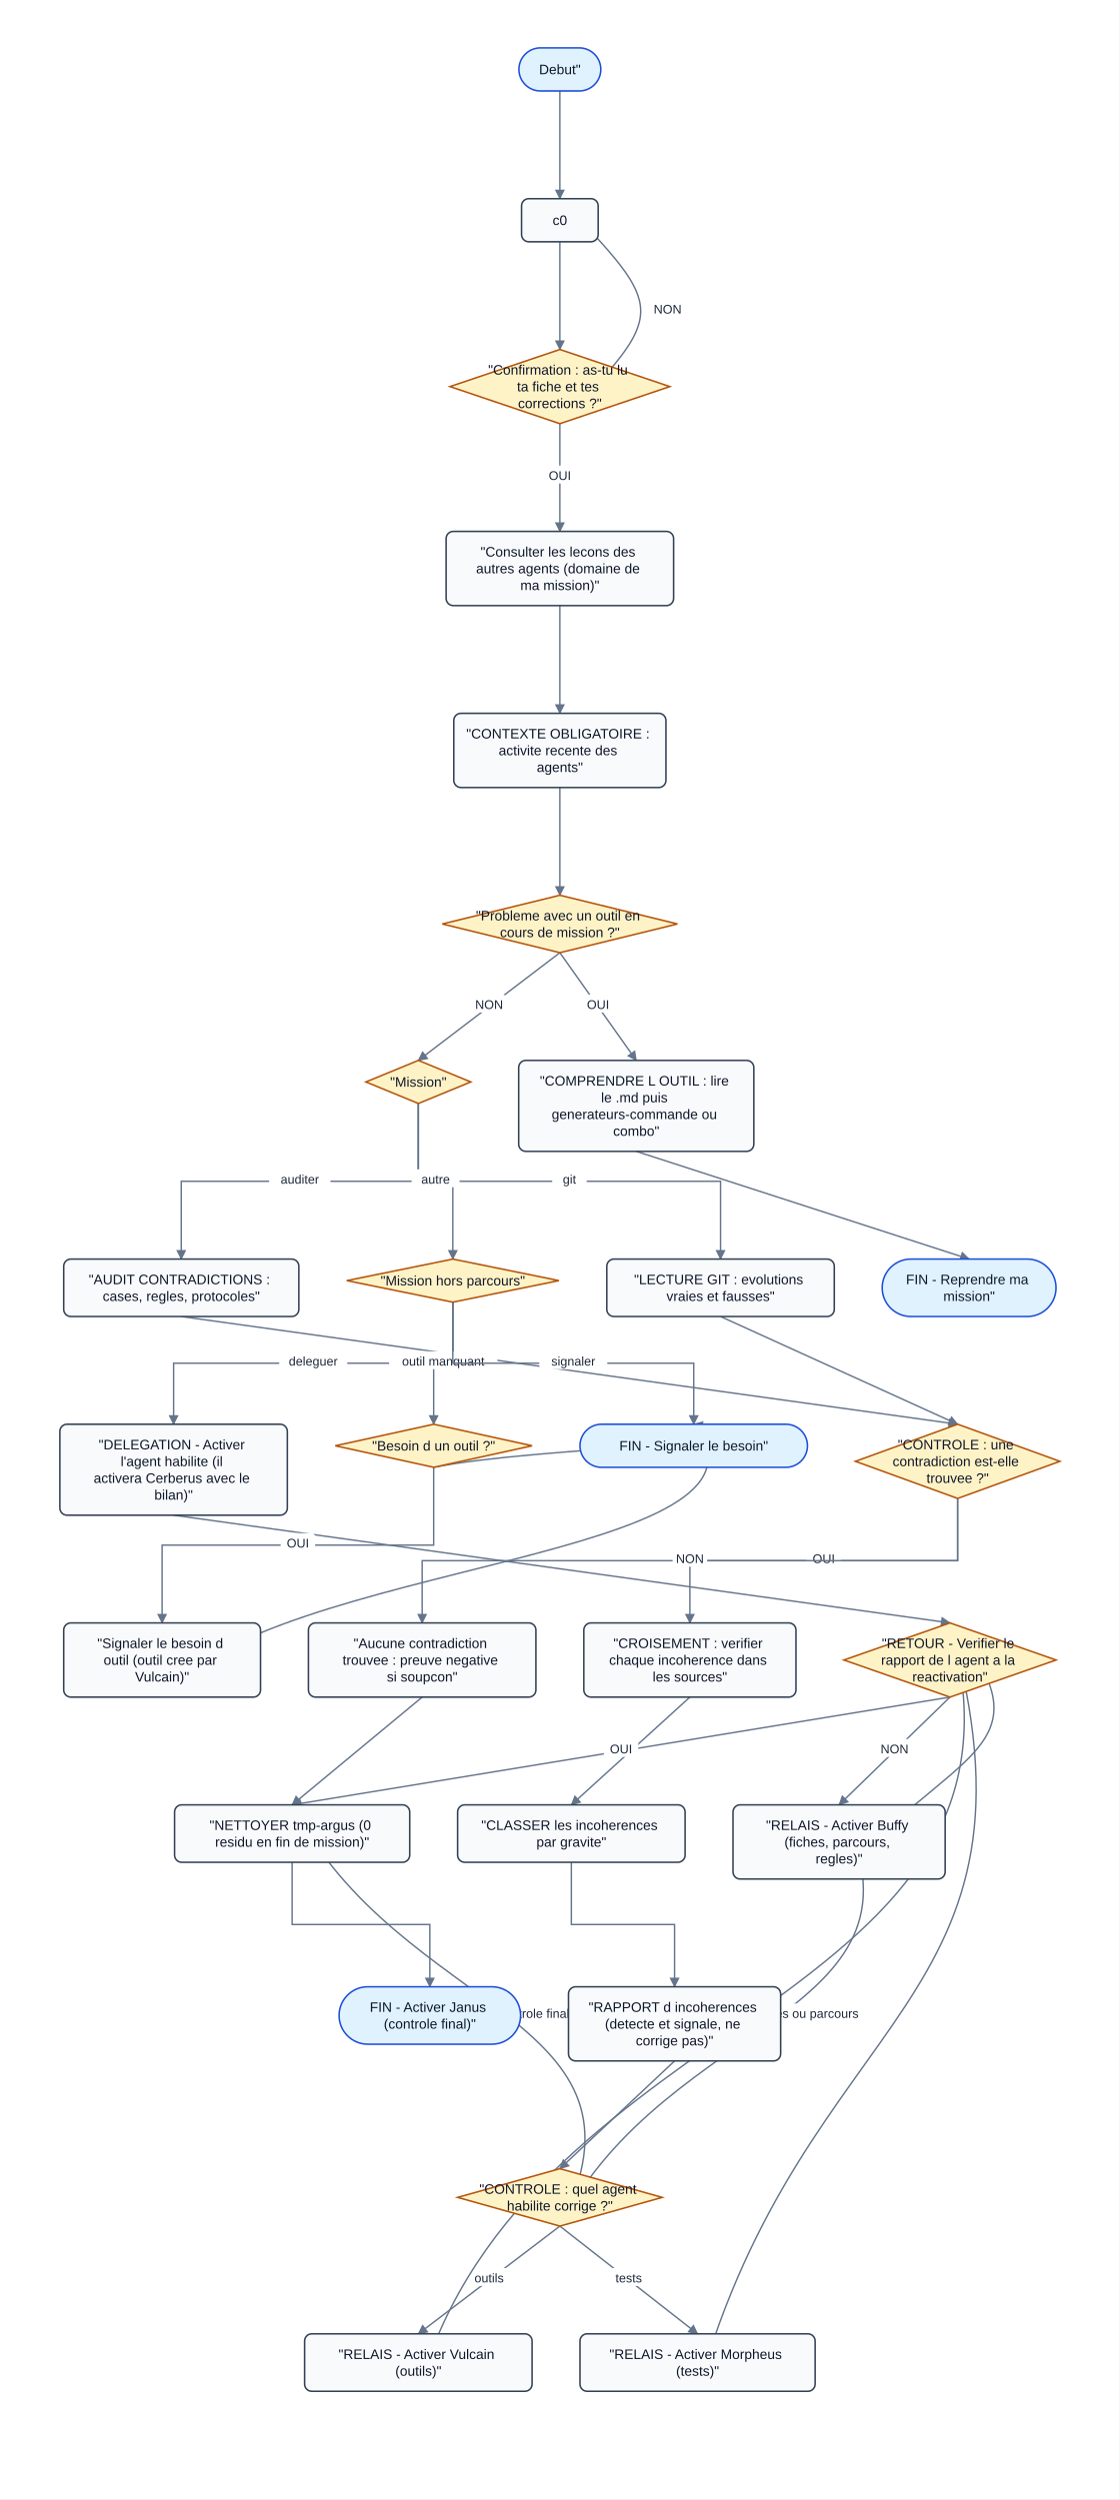
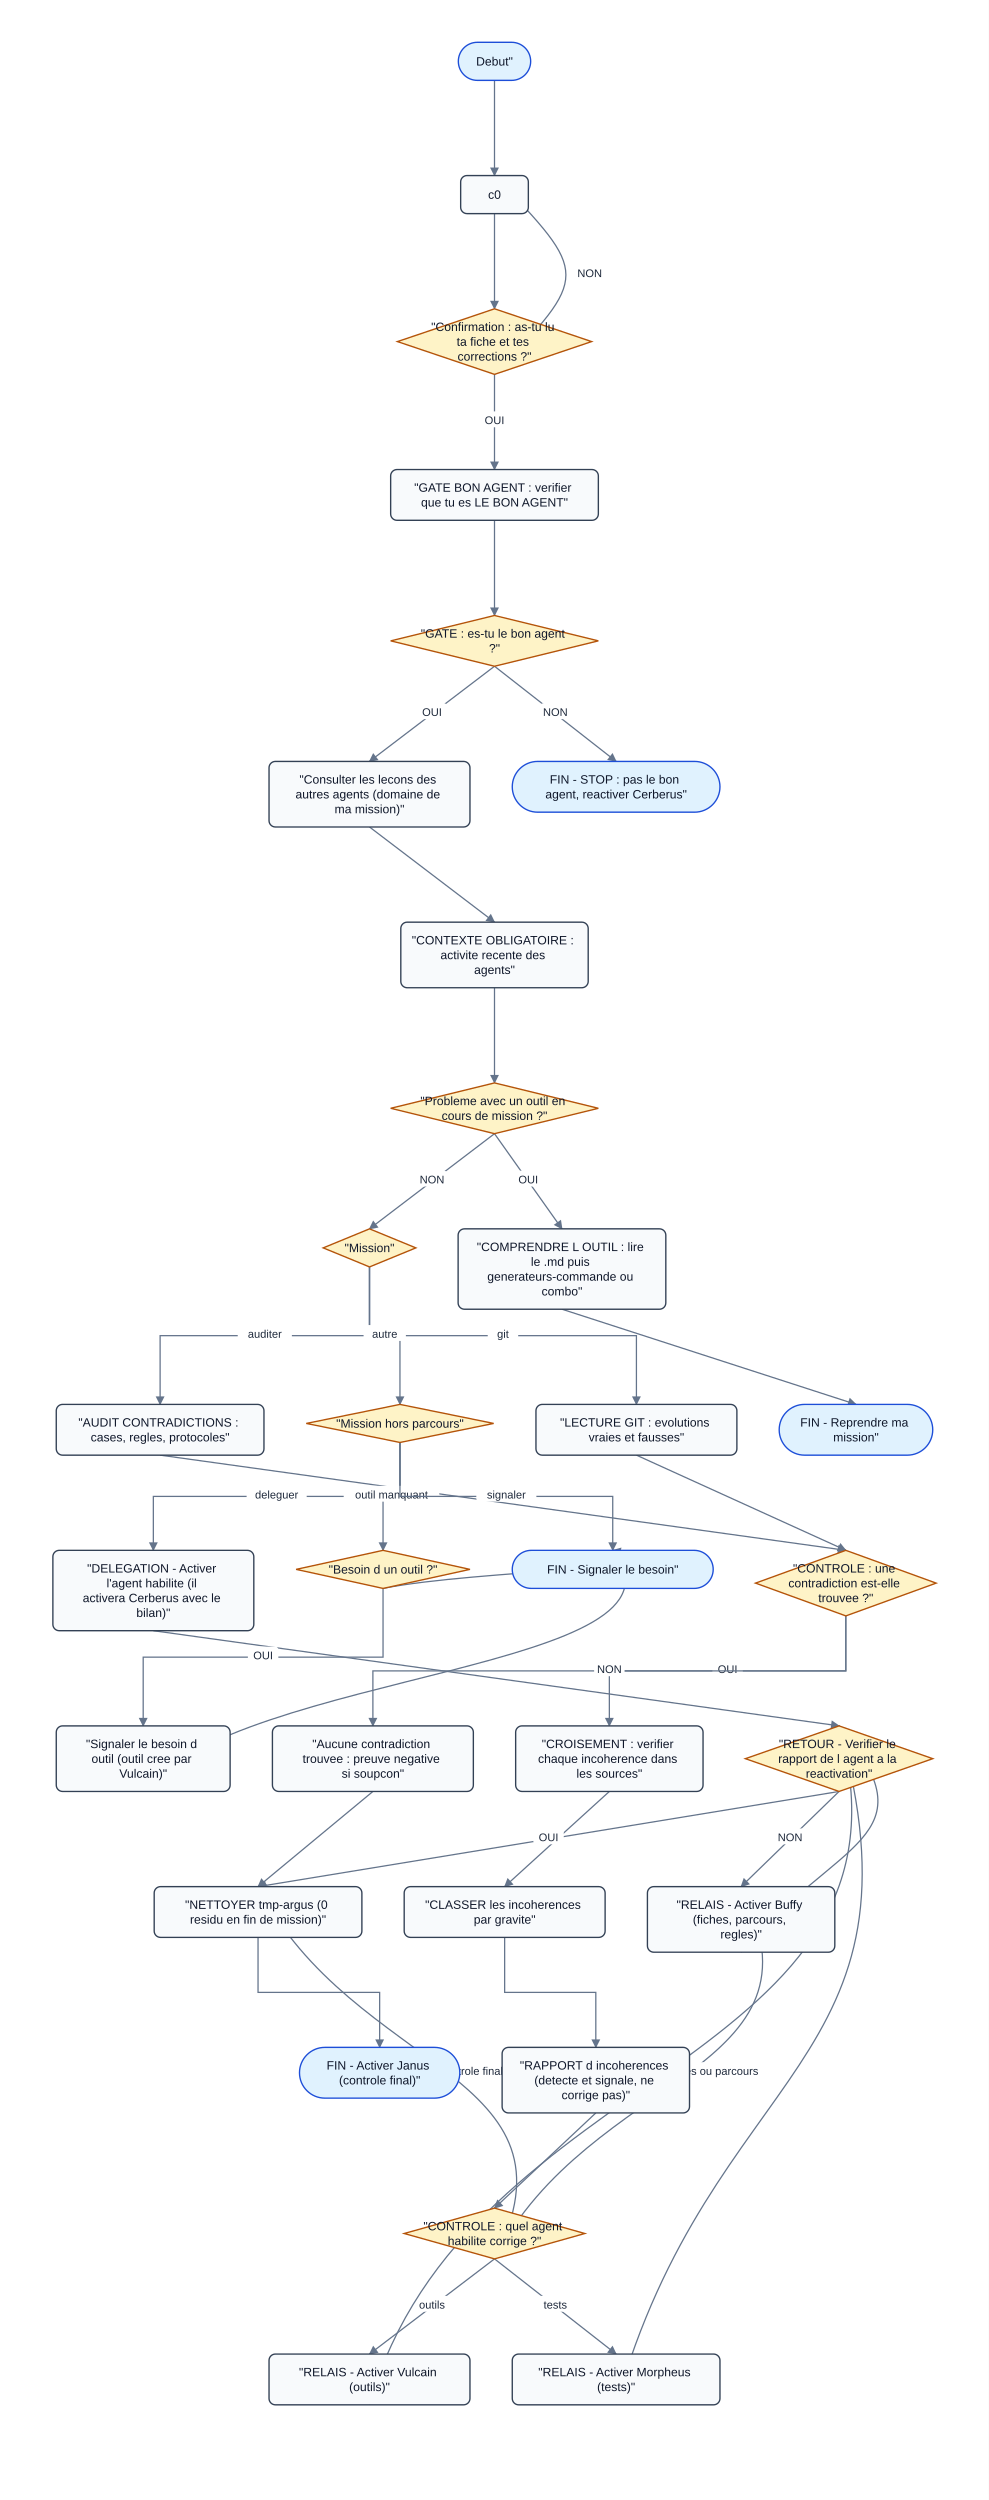
- <svg xmlns="http://www.w3.org/2000/svg" width="935" height="2088" viewBox="0 0 935 2088" font-family="Arial, Helvetica, sans-serif">
+ <svg xmlns="http://www.w3.org/2000/svg" width="935" height="2364" viewBox="0 0 935 2364" font-family="Arial, Helvetica, sans-serif">
  <defs>
    <marker id="fleche" viewBox="0 0 10 10" refX="9" refY="5" markerWidth="7" markerHeight="7" orient="auto-start-reverse">
      <path d="M 0 0 L 10 5 L 0 10 z" fill="#64748b" />
    </marker>
  </defs>
-   <rect width="935" height="2088" fill="#ffffff" />
+   <rect width="935" height="2364" fill="#ffffff" />
  <path d="M 467.6 76.0 L 467.6 166.0" fill="none" stroke="#64748b" stroke-width="1.2" marker-end="url(#fleche)" />
  <path d="M 467.6 202.0 L 467.6 292.0" fill="none" stroke="#64748b" stroke-width="1.2" marker-end="url(#fleche)" />
  <path d="M 467.6 354.0 L 467.6 444.0" fill="none" stroke="#64748b" stroke-width="1.2" marker-end="url(#fleche)" />
  <rect x="453.2" y="389.0" width="28.8" height="15" rx="3" fill="#ffffff" stroke="none" />
  <text x="467.6" y="401.0" text-anchor="middle" font-size="10.5" fill="#1e293b">OUI</text>
  <path d="M 467.6 354.0 C 557.6 260.0, 557.6 260.0, 467.6 166.0" fill="none" stroke="#64748b" stroke-width="1.2" marker-end="url(#fleche)" />
  <rect x="543.2" y="250.0" width="28.8" height="15" rx="3" fill="#ffffff" stroke="none" />
  <text x="557.6" y="262.0" text-anchor="middle" font-size="10.5" fill="#1e293b">NON</text>
-   <path d="M 467.6 658.0 L 467.6 748.0" fill="none" stroke="#64748b" stroke-width="1.2" marker-end="url(#fleche)" />
-   <path d="M 467.6 506.0 L 467.6 596.0" fill="none" stroke="#64748b" stroke-width="1.2" marker-end="url(#fleche)" />
-   <path d="M 349.4 922.0 V 987.0 H 151.4 V 1052.0" fill="none" stroke="#64748b" stroke-width="1.2" marker-end="url(#fleche)" />
-   <rect x="224.8" y="977.0" width="51.2" height="15" rx="3" fill="#ffffff" stroke="none" />
-   <text x="250.4" y="989.0" text-anchor="middle" font-size="10.5" fill="#1e293b">auditer</text>
-   <path d="M 349.4 922.0 V 987.0 H 601.8 V 1052.0" fill="none" stroke="#64748b" stroke-width="1.2" marker-end="url(#fleche)" />
-   <rect x="461.2" y="977.0" width="28.8" height="15" rx="3" fill="#ffffff" stroke="none" />
-   <text x="475.6" y="989.0" text-anchor="middle" font-size="10.5" fill="#1e293b">git</text>
-   <path d="M 349.4 922.0 V 987.0 H 378.2 V 1052.0" fill="none" stroke="#64748b" stroke-width="1.2" marker-end="url(#fleche)" />
-   <rect x="343.8" y="977.0" width="40.0" height="15" rx="3" fill="#ffffff" stroke="none" />
-   <text x="363.8" y="989.0" text-anchor="middle" font-size="10.5" fill="#1e293b">autre</text>
-   <path d="M 151.4 1100.0 L 799.8 1190.0" fill="none" stroke="#64748b" stroke-width="1.2" marker-end="url(#fleche)" />
-   <path d="M 378.2 1088.0 V 1139.0 H 145.0 V 1190.0" fill="none" stroke="#64748b" stroke-width="1.2" marker-end="url(#fleche)" />
-   <rect x="233.2" y="1129.0" width="56.8" height="15" rx="3" fill="#ffffff" stroke="none" />
-   <text x="261.6" y="1141.0" text-anchor="middle" font-size="10.5" fill="#1e293b">deleguer</text>
-   <path d="M 378.2 1088.0 V 1139.0 H 362.2 V 1190.0" fill="none" stroke="#64748b" stroke-width="1.2" marker-end="url(#fleche)" />
-   <rect x="325.0" y="1129.0" width="90.4" height="15" rx="3" fill="#ffffff" stroke="none" />
-   <text x="370.2" y="1141.0" text-anchor="middle" font-size="10.5" fill="#1e293b">outil manquant</text>
-   <path d="M 378.2 1088.0 V 1139.0 H 579.4 V 1190.0" fill="none" stroke="#64748b" stroke-width="1.2" marker-end="url(#fleche)" />
-   <rect x="450.4" y="1129.0" width="56.8" height="15" rx="3" fill="#ffffff" stroke="none" />
-   <text x="478.8" y="1141.0" text-anchor="middle" font-size="10.5" fill="#1e293b">signaler</text>
-   <path d="M 145.0 1266.0 L 793.4 1356.0" fill="none" stroke="#64748b" stroke-width="1.2" marker-end="url(#fleche)" />
-   <path d="M 362.2 1226.0 V 1291.0 H 135.4 V 1356.0" fill="none" stroke="#64748b" stroke-width="1.2" marker-end="url(#fleche)" />
-   <rect x="234.4" y="1281.0" width="28.8" height="15" rx="3" fill="#ffffff" stroke="none" />
-   <text x="248.8" y="1293.0" text-anchor="middle" font-size="10.5" fill="#1e293b">OUI</text>
-   <path d="M 362.2 1226.0 C 452.2 1208.0, 669.4 1208.0, 579.4 1190.0" fill="none" stroke="#64748b" stroke-width="1.2" marker-end="url(#fleche)" />
-   <rect x="546.4" y="1198.0" width="28.8" height="15" rx="3" fill="#ffffff" stroke="none" />
-   <text x="560.8" y="1210.0" text-anchor="middle" font-size="10.5" fill="#1e293b">NON</text>
-   <path d="M 135.4 1418.0 C 225.4 1304.0, 669.4 1304.0, 579.4 1190.0" fill="none" stroke="#64748b" stroke-width="1.2" marker-end="url(#fleche)" />
-   <path d="M 601.8 1100.0 L 799.8 1190.0" fill="none" stroke="#64748b" stroke-width="1.2" marker-end="url(#fleche)" />
-   <path d="M 352.6 1418.0 L 244.0 1508.0" fill="none" stroke="#64748b" stroke-width="1.2" marker-end="url(#fleche)" />
-   <path d="M 244.0 1556.0 V 1608.0 H 359.0 V 1660.0" fill="none" stroke="#64748b" stroke-width="1.2" marker-end="url(#fleche)" />
-   <path d="M 799.8 1252.0 V 1304.0 H 576.2 V 1356.0" fill="none" stroke="#64748b" stroke-width="1.2" marker-end="url(#fleche)" />
-   <rect x="673.6" y="1294.0" width="28.8" height="15" rx="3" fill="#ffffff" stroke="none" />
-   <text x="688.0" y="1306.0" text-anchor="middle" font-size="10.5" fill="#1e293b">OUI</text>
-   <path d="M 799.8 1252.0 V 1304.0 H 352.6 V 1356.0" fill="none" stroke="#64748b" stroke-width="1.2" marker-end="url(#fleche)" />
-   <rect x="561.8" y="1294.0" width="28.8" height="15" rx="3" fill="#ffffff" stroke="none" />
-   <text x="576.2" y="1306.0" text-anchor="middle" font-size="10.5" fill="#1e293b">NON</text>
-   <path d="M 576.2 1418.0 L 477.2 1508.0" fill="none" stroke="#64748b" stroke-width="1.2" marker-end="url(#fleche)" />
-   <path d="M 477.2 1556.0 V 1608.0 H 563.4 V 1660.0" fill="none" stroke="#64748b" stroke-width="1.2" marker-end="url(#fleche)" />
-   <path d="M 563.4 1722.0 L 467.6 1812.0" fill="none" stroke="#64748b" stroke-width="1.2" marker-end="url(#fleche)" />
-   <path d="M 467.6 1860.0 C 557.6 1684.0, 790.8 1684.0, 700.8 1508.0" fill="none" stroke="#64748b" stroke-width="1.2" marker-end="url(#fleche)" />
-   <rect x="617.8" y="1674.0" width="112.8" height="15" rx="3" fill="#ffffff" stroke="none" />
-   <text x="674.2" y="1686.0" text-anchor="middle" font-size="10.5" fill="#1e293b">fiches ou parcours</text>
-   <path d="M 467.6 1860.0 L 349.4 1950.0" fill="none" stroke="#64748b" stroke-width="1.2" marker-end="url(#fleche)" />
-   <rect x="385.7" y="1895.0" width="45.6" height="15" rx="3" fill="#ffffff" stroke="none" />
-   <text x="408.5" y="1907.0" text-anchor="middle" font-size="10.5" fill="#1e293b">outils</text>
-   <path d="M 467.6 1860.0 L 582.6 1950.0" fill="none" stroke="#64748b" stroke-width="1.2" marker-end="url(#fleche)" />
-   <rect x="505.1" y="1895.0" width="40.0" height="15" rx="3" fill="#ffffff" stroke="none" />
-   <text x="525.1" y="1907.0" text-anchor="middle" font-size="10.5" fill="#1e293b">tests</text>
-   <path d="M 467.6 1860.0 C 557.6 1684.0, 334.0 1684.0, 244.0 1508.0" fill="none" stroke="#64748b" stroke-width="1.2" marker-end="url(#fleche)" />
-   <rect x="400.6" y="1674.0" width="90.4" height="15" rx="3" fill="#ffffff" stroke="none" />
-   <text x="445.8" y="1686.0" text-anchor="middle" font-size="10.5" fill="#1e293b">controle final</text>
-   <path d="M 700.8 1570.0 C 790.8 1463.0, 883.4 1463.0, 793.4 1356.0" fill="none" stroke="#64748b" stroke-width="1.2" marker-end="url(#fleche)" />
-   <path d="M 349.4 1998.0 C 439.4 1677.0, 883.4 1677.0, 793.4 1356.0" fill="none" stroke="#64748b" stroke-width="1.2" marker-end="url(#fleche)" />
-   <path d="M 582.6 1998.0 C 672.6 1677.0, 883.4 1677.0, 793.4 1356.0" fill="none" stroke="#64748b" stroke-width="1.2" marker-end="url(#fleche)" />
-   <path d="M 793.4 1418.0 L 244.0 1508.0" fill="none" stroke="#64748b" stroke-width="1.2" marker-end="url(#fleche)" />
-   <rect x="504.3" y="1453.0" width="28.8" height="15" rx="3" fill="#ffffff" stroke="none" />
-   <text x="518.7" y="1465.0" text-anchor="middle" font-size="10.5" fill="#1e293b">OUI</text>
-   <path d="M 793.4 1418.0 L 700.8 1508.0" fill="none" stroke="#64748b" stroke-width="1.2" marker-end="url(#fleche)" />
-   <rect x="732.7" y="1453.0" width="28.8" height="15" rx="3" fill="#ffffff" stroke="none" />
-   <text x="747.1" y="1465.0" text-anchor="middle" font-size="10.5" fill="#1e293b">NON</text>
-   <path d="M 467.6 796.0 L 531.4 886.0" fill="none" stroke="#64748b" stroke-width="1.2" marker-end="url(#fleche)" />
-   <rect x="485.1" y="831.0" width="28.8" height="15" rx="3" fill="#ffffff" stroke="none" />
-   <text x="499.5" y="843.0" text-anchor="middle" font-size="10.5" fill="#1e293b">OUI</text>
-   <path d="M 467.6 796.0 L 349.4 886.0" fill="none" stroke="#64748b" stroke-width="1.2" marker-end="url(#fleche)" />
-   <rect x="394.1" y="831.0" width="28.8" height="15" rx="3" fill="#ffffff" stroke="none" />
-   <text x="408.5" y="843.0" text-anchor="middle" font-size="10.5" fill="#1e293b">NON</text>
-   <path d="M 531.4 962.0 L 809.4 1052.0" fill="none" stroke="#64748b" stroke-width="1.2" marker-end="url(#fleche)" />
+   <path d="M 467.6 934.0 L 467.6 1024.0" fill="none" stroke="#64748b" stroke-width="1.2" marker-end="url(#fleche)" />
+   <path d="M 349.4 782.0 L 467.6 872.0" fill="none" stroke="#64748b" stroke-width="1.2" marker-end="url(#fleche)" />
+   <path d="M 467.6 492.0 L 467.6 582.0" fill="none" stroke="#64748b" stroke-width="1.2" marker-end="url(#fleche)" />
+   <path d="M 467.6 630.0 L 349.4 720.0" fill="none" stroke="#64748b" stroke-width="1.2" marker-end="url(#fleche)" />
+   <rect x="394.1" y="665.0" width="28.8" height="15" rx="3" fill="#ffffff" stroke="none" />
+   <text x="408.5" y="677.0" text-anchor="middle" font-size="10.5" fill="#1e293b">OUI</text>
+   <path d="M 467.6 630.0 L 582.6 720.0" fill="none" stroke="#64748b" stroke-width="1.2" marker-end="url(#fleche)" />
+   <rect x="510.7" y="665.0" width="28.8" height="15" rx="3" fill="#ffffff" stroke="none" />
+   <text x="525.1" y="677.0" text-anchor="middle" font-size="10.5" fill="#1e293b">NON</text>
+   <path d="M 349.4 1198.0 V 1263.0 H 151.4 V 1328.0" fill="none" stroke="#64748b" stroke-width="1.2" marker-end="url(#fleche)" />
+   <rect x="224.8" y="1253.0" width="51.2" height="15" rx="3" fill="#ffffff" stroke="none" />
+   <text x="250.4" y="1265.0" text-anchor="middle" font-size="10.5" fill="#1e293b">auditer</text>
+   <path d="M 349.4 1198.0 V 1263.0 H 601.8 V 1328.0" fill="none" stroke="#64748b" stroke-width="1.2" marker-end="url(#fleche)" />
+   <rect x="461.2" y="1253.0" width="28.8" height="15" rx="3" fill="#ffffff" stroke="none" />
+   <text x="475.6" y="1265.0" text-anchor="middle" font-size="10.5" fill="#1e293b">git</text>
+   <path d="M 349.4 1198.0 V 1263.0 H 378.2 V 1328.0" fill="none" stroke="#64748b" stroke-width="1.2" marker-end="url(#fleche)" />
+   <rect x="343.8" y="1253.0" width="40.0" height="15" rx="3" fill="#ffffff" stroke="none" />
+   <text x="363.8" y="1265.0" text-anchor="middle" font-size="10.5" fill="#1e293b">autre</text>
+   <path d="M 151.4 1376.0 L 799.8 1466.0" fill="none" stroke="#64748b" stroke-width="1.2" marker-end="url(#fleche)" />
+   <path d="M 378.2 1364.0 V 1415.0 H 145.0 V 1466.0" fill="none" stroke="#64748b" stroke-width="1.2" marker-end="url(#fleche)" />
+   <rect x="233.2" y="1405.0" width="56.8" height="15" rx="3" fill="#ffffff" stroke="none" />
+   <text x="261.6" y="1417.0" text-anchor="middle" font-size="10.5" fill="#1e293b">deleguer</text>
+   <path d="M 378.2 1364.0 V 1415.0 H 362.2 V 1466.0" fill="none" stroke="#64748b" stroke-width="1.2" marker-end="url(#fleche)" />
+   <rect x="325.0" y="1405.0" width="90.4" height="15" rx="3" fill="#ffffff" stroke="none" />
+   <text x="370.2" y="1417.0" text-anchor="middle" font-size="10.5" fill="#1e293b">outil manquant</text>
+   <path d="M 378.2 1364.0 V 1415.0 H 579.4 V 1466.0" fill="none" stroke="#64748b" stroke-width="1.2" marker-end="url(#fleche)" />
+   <rect x="450.4" y="1405.0" width="56.8" height="15" rx="3" fill="#ffffff" stroke="none" />
+   <text x="478.8" y="1417.0" text-anchor="middle" font-size="10.5" fill="#1e293b">signaler</text>
+   <path d="M 145.0 1542.0 L 793.4 1632.0" fill="none" stroke="#64748b" stroke-width="1.2" marker-end="url(#fleche)" />
+   <path d="M 362.2 1502.0 V 1567.0 H 135.4 V 1632.0" fill="none" stroke="#64748b" stroke-width="1.2" marker-end="url(#fleche)" />
+   <rect x="234.4" y="1557.0" width="28.8" height="15" rx="3" fill="#ffffff" stroke="none" />
+   <text x="248.8" y="1569.0" text-anchor="middle" font-size="10.5" fill="#1e293b">OUI</text>
+   <path d="M 362.2 1502.0 C 452.2 1484.0, 669.4 1484.0, 579.4 1466.0" fill="none" stroke="#64748b" stroke-width="1.2" marker-end="url(#fleche)" />
+   <rect x="546.4" y="1474.0" width="28.8" height="15" rx="3" fill="#ffffff" stroke="none" />
+   <text x="560.8" y="1486.0" text-anchor="middle" font-size="10.5" fill="#1e293b">NON</text>
+   <path d="M 135.4 1694.0 C 225.4 1580.0, 669.4 1580.0, 579.4 1466.0" fill="none" stroke="#64748b" stroke-width="1.2" marker-end="url(#fleche)" />
+   <path d="M 601.8 1376.0 L 799.8 1466.0" fill="none" stroke="#64748b" stroke-width="1.2" marker-end="url(#fleche)" />
+   <path d="M 352.6 1694.0 L 244.0 1784.0" fill="none" stroke="#64748b" stroke-width="1.2" marker-end="url(#fleche)" />
+   <path d="M 244.0 1832.0 V 1884.0 H 359.0 V 1936.0" fill="none" stroke="#64748b" stroke-width="1.2" marker-end="url(#fleche)" />
+   <path d="M 799.8 1528.0 V 1580.0 H 576.2 V 1632.0" fill="none" stroke="#64748b" stroke-width="1.2" marker-end="url(#fleche)" />
+   <rect x="673.6" y="1570.0" width="28.8" height="15" rx="3" fill="#ffffff" stroke="none" />
+   <text x="688.0" y="1582.0" text-anchor="middle" font-size="10.5" fill="#1e293b">OUI</text>
+   <path d="M 799.8 1528.0 V 1580.0 H 352.6 V 1632.0" fill="none" stroke="#64748b" stroke-width="1.2" marker-end="url(#fleche)" />
+   <rect x="561.8" y="1570.0" width="28.8" height="15" rx="3" fill="#ffffff" stroke="none" />
+   <text x="576.2" y="1582.0" text-anchor="middle" font-size="10.5" fill="#1e293b">NON</text>
+   <path d="M 576.2 1694.0 L 477.2 1784.0" fill="none" stroke="#64748b" stroke-width="1.2" marker-end="url(#fleche)" />
+   <path d="M 477.2 1832.0 V 1884.0 H 563.4 V 1936.0" fill="none" stroke="#64748b" stroke-width="1.2" marker-end="url(#fleche)" />
+   <path d="M 563.4 1998.0 L 467.6 2088.0" fill="none" stroke="#64748b" stroke-width="1.2" marker-end="url(#fleche)" />
+   <path d="M 467.6 2136.0 C 557.6 1960.0, 790.8 1960.0, 700.8 1784.0" fill="none" stroke="#64748b" stroke-width="1.2" marker-end="url(#fleche)" />
+   <rect x="617.8" y="1950.0" width="112.8" height="15" rx="3" fill="#ffffff" stroke="none" />
+   <text x="674.2" y="1962.0" text-anchor="middle" font-size="10.5" fill="#1e293b">fiches ou parcours</text>
+   <path d="M 467.6 2136.0 L 349.4 2226.0" fill="none" stroke="#64748b" stroke-width="1.2" marker-end="url(#fleche)" />
+   <rect x="385.7" y="2171.0" width="45.6" height="15" rx="3" fill="#ffffff" stroke="none" />
+   <text x="408.5" y="2183.0" text-anchor="middle" font-size="10.5" fill="#1e293b">outils</text>
+   <path d="M 467.6 2136.0 L 582.6 2226.0" fill="none" stroke="#64748b" stroke-width="1.2" marker-end="url(#fleche)" />
+   <rect x="505.1" y="2171.0" width="40.0" height="15" rx="3" fill="#ffffff" stroke="none" />
+   <text x="525.1" y="2183.0" text-anchor="middle" font-size="10.5" fill="#1e293b">tests</text>
+   <path d="M 467.6 2136.0 C 557.6 1960.0, 334.0 1960.0, 244.0 1784.0" fill="none" stroke="#64748b" stroke-width="1.2" marker-end="url(#fleche)" />
+   <rect x="400.6" y="1950.0" width="90.4" height="15" rx="3" fill="#ffffff" stroke="none" />
+   <text x="445.8" y="1962.0" text-anchor="middle" font-size="10.5" fill="#1e293b">controle final</text>
+   <path d="M 700.8 1846.0 C 790.8 1739.0, 883.4 1739.0, 793.4 1632.0" fill="none" stroke="#64748b" stroke-width="1.2" marker-end="url(#fleche)" />
+   <path d="M 349.4 2274.0 C 439.4 1953.0, 883.4 1953.0, 793.4 1632.0" fill="none" stroke="#64748b" stroke-width="1.2" marker-end="url(#fleche)" />
+   <path d="M 582.6 2274.0 C 672.6 1953.0, 883.4 1953.0, 793.4 1632.0" fill="none" stroke="#64748b" stroke-width="1.2" marker-end="url(#fleche)" />
+   <path d="M 793.4 1694.0 L 244.0 1784.0" fill="none" stroke="#64748b" stroke-width="1.2" marker-end="url(#fleche)" />
+   <rect x="504.3" y="1729.0" width="28.8" height="15" rx="3" fill="#ffffff" stroke="none" />
+   <text x="518.7" y="1741.0" text-anchor="middle" font-size="10.5" fill="#1e293b">OUI</text>
+   <path d="M 793.4 1694.0 L 700.8 1784.0" fill="none" stroke="#64748b" stroke-width="1.2" marker-end="url(#fleche)" />
+   <rect x="732.7" y="1729.0" width="28.8" height="15" rx="3" fill="#ffffff" stroke="none" />
+   <text x="747.1" y="1741.0" text-anchor="middle" font-size="10.5" fill="#1e293b">NON</text>
+   <path d="M 467.6 1072.0 L 531.4 1162.0" fill="none" stroke="#64748b" stroke-width="1.2" marker-end="url(#fleche)" />
+   <rect x="485.1" y="1107.0" width="28.8" height="15" rx="3" fill="#ffffff" stroke="none" />
+   <text x="499.5" y="1119.0" text-anchor="middle" font-size="10.5" fill="#1e293b">OUI</text>
+   <path d="M 467.6 1072.0 L 349.4 1162.0" fill="none" stroke="#64748b" stroke-width="1.2" marker-end="url(#fleche)" />
+   <rect x="394.1" y="1107.0" width="28.8" height="15" rx="3" fill="#ffffff" stroke="none" />
+   <text x="408.5" y="1119.0" text-anchor="middle" font-size="10.5" fill="#1e293b">NON</text>
+   <path d="M 531.4 1238.0 L 809.4 1328.0" fill="none" stroke="#64748b" stroke-width="1.2" marker-end="url(#fleche)" />
  <rect x="433.4" y="40.0" width="68.4" height="36.0" rx="18.0" fill="#e0f2fe" stroke="#1d4ed8" stroke-width="1.3" />
  <text x="467.6" y="62.0" text-anchor="middle" font-size="11.5" fill="#0f172a">
    <tspan x="467.6" dy="0">Debut"</tspan>
  </text>
  <rect x="435.6" y="166.0" width="64.0" height="36.0" rx="6.0" fill="#f8fafc" stroke="#334155" stroke-width="1.3" />
  <text x="467.6" y="188.0" text-anchor="middle" font-size="11.5" fill="#0f172a">
    <tspan x="467.6" dy="0">c0</tspan>
  </text>
  <path d="M 467.6 292.0 L 559.4 323.0 L 467.6 354.0 L 375.8 323.0 Z" fill="#fef3c7" stroke="#b45309" stroke-width="1.3" />
  <text x="467.6" y="313.0" text-anchor="middle" font-size="11.5" fill="#0f172a">
    <tspan x="467.6" dy="0">"Confirmation : as-tu lu</tspan>
    <tspan x="467.6" dy="14">ta fiche et tes</tspan>
    <tspan x="467.6" dy="14">corrections ?"</tspan>
  </text>
-   <rect x="379.0" y="596.0" width="177.2" height="62.0" rx="6.0" fill="#f8fafc" stroke="#334155" stroke-width="1.3" />
-   <text x="467.6" y="617.0" text-anchor="middle" font-size="11.5" fill="#0f172a">
+   <rect x="379.0" y="872.0" width="177.2" height="62.0" rx="6.0" fill="#f8fafc" stroke="#334155" stroke-width="1.3" />
+   <text x="467.6" y="893.0" text-anchor="middle" font-size="11.5" fill="#0f172a">
    <tspan x="467.6" dy="0">"CONTEXTE OBLIGATOIRE :</tspan>
    <tspan x="467.6" dy="14">activite recente des</tspan>
    <tspan x="467.6" dy="14">agents"</tspan>
  </text>
-   <rect x="372.6" y="444.0" width="190.0" height="62.0" rx="6.0" fill="#f8fafc" stroke="#334155" stroke-width="1.3" />
+   <rect x="254.4" y="720.0" width="190.0" height="62.0" rx="6.0" fill="#f8fafc" stroke="#334155" stroke-width="1.3" />
+   <text x="349.4" y="741.0" text-anchor="middle" font-size="11.5" fill="#0f172a">
+     <tspan x="349.4" dy="0">"Consulter les lecons des</tspan>
+     <tspan x="349.4" dy="14">autres agents (domaine de</tspan>
+     <tspan x="349.4" dy="14">ma mission)"</tspan>
+   </text>
+   <rect x="369.4" y="444.0" width="196.4" height="48.0" rx="6.0" fill="#f8fafc" stroke="#334155" stroke-width="1.3" />
  <text x="467.6" y="465.0" text-anchor="middle" font-size="11.5" fill="#0f172a">
-     <tspan x="467.6" dy="0">"Consulter les lecons des</tspan>
-     <tspan x="467.6" dy="14">autres agents (domaine de</tspan>
-     <tspan x="467.6" dy="14">ma mission)"</tspan>
-   </text>
-   <path d="M 349.4 886.0 L 393.2 904.0 L 349.4 922.0 L 305.6 904.0 Z" fill="#fef3c7" stroke="#b45309" stroke-width="1.3" />
-   <text x="349.4" y="908.0" text-anchor="middle" font-size="11.5" fill="#0f172a">
+     <tspan x="467.6" dy="0">"GATE BON AGENT : verifier</tspan>
+     <tspan x="467.6" dy="14">que tu es LE BON AGENT"</tspan>
+   </text>
+   <path d="M 467.6 582.0 L 565.8 606.0 L 467.6 630.0 L 369.4 606.0 Z" fill="#fef3c7" stroke="#b45309" stroke-width="1.3" />
+   <text x="467.6" y="603.0" text-anchor="middle" font-size="11.5" fill="#0f172a">
+     <tspan x="467.6" dy="0">"GATE : es-tu le bon agent</tspan>
+     <tspan x="467.6" dy="14">?"</tspan>
+   </text>
+   <rect x="484.4" y="720.0" width="196.4" height="48.0" rx="24.0" fill="#e0f2fe" stroke="#1d4ed8" stroke-width="1.3" />
+   <text x="582.6" y="741.0" text-anchor="middle" font-size="11.5" fill="#0f172a">
+     <tspan x="582.6" dy="0">FIN - STOP : pas le bon</tspan>
+     <tspan x="582.6" dy="14">agent, reactiver Cerberus"</tspan>
+   </text>
+   <path d="M 349.4 1162.0 L 393.2 1180.0 L 349.4 1198.0 L 305.6 1180.0 Z" fill="#fef3c7" stroke="#b45309" stroke-width="1.3" />
+   <text x="349.4" y="1184.0" text-anchor="middle" font-size="11.5" fill="#0f172a">
    <tspan x="349.4" dy="0">"Mission"</tspan>
  </text>
-   <rect x="283.2" y="1660.0" width="151.6" height="48.0" rx="24.0" fill="#e0f2fe" stroke="#1d4ed8" stroke-width="1.3" />
-   <text x="359.0" y="1681.0" text-anchor="middle" font-size="11.5" fill="#0f172a">
+   <rect x="283.2" y="1936.0" width="151.6" height="48.0" rx="24.0" fill="#e0f2fe" stroke="#1d4ed8" stroke-width="1.3" />
+   <text x="359.0" y="1957.0" text-anchor="middle" font-size="11.5" fill="#0f172a">
    <tspan x="359.0" dy="0">FIN - Activer Janus</tspan>
    <tspan x="359.0" dy="14">(controle final)"</tspan>
  </text>
-   <rect x="53.2" y="1052.0" width="196.4" height="48.0" rx="6.0" fill="#f8fafc" stroke="#334155" stroke-width="1.3" />
-   <text x="151.4" y="1073.0" text-anchor="middle" font-size="11.5" fill="#0f172a">
+   <rect x="53.2" y="1328.0" width="196.4" height="48.0" rx="6.0" fill="#f8fafc" stroke="#334155" stroke-width="1.3" />
+   <text x="151.4" y="1349.0" text-anchor="middle" font-size="11.5" fill="#0f172a">
    <tspan x="151.4" dy="0">"AUDIT CONTRADICTIONS :</tspan>
    <tspan x="151.4" dy="14">cases, regles, protocoles"</tspan>
  </text>
-   <path d="M 378.2 1052.0 L 466.8 1070.0 L 378.2 1088.0 L 289.6 1070.0 Z" fill="#fef3c7" stroke="#b45309" stroke-width="1.3" />
-   <text x="378.2" y="1074.0" text-anchor="middle" font-size="11.5" fill="#0f172a">
+   <path d="M 378.2 1328.0 L 466.8 1346.0 L 378.2 1364.0 L 289.6 1346.0 Z" fill="#fef3c7" stroke="#b45309" stroke-width="1.3" />
+   <text x="378.2" y="1350.0" text-anchor="middle" font-size="11.5" fill="#0f172a">
    <tspan x="378.2" dy="0">"Mission hors parcours"</tspan>
  </text>
-   <rect x="50.0" y="1190.0" width="190.0" height="76.0" rx="6.0" fill="#f8fafc" stroke="#334155" stroke-width="1.3" />
-   <text x="145.0" y="1211.0" text-anchor="middle" font-size="11.5" fill="#0f172a">
+   <rect x="50.0" y="1466.0" width="190.0" height="76.0" rx="6.0" fill="#f8fafc" stroke="#334155" stroke-width="1.3" />
+   <text x="145.0" y="1487.0" text-anchor="middle" font-size="11.5" fill="#0f172a">
    <tspan x="145.0" dy="0">"DELEGATION - Activer</tspan>
    <tspan x="145.0" dy="14">l'agent habilite (il</tspan>
    <tspan x="145.0" dy="14">activera Cerberus avec le</tspan>
    <tspan x="145.0" dy="14">bilan)"</tspan>
  </text>
-   <path d="M 362.2 1190.0 L 444.4 1208.0 L 362.2 1226.0 L 280.0 1208.0 Z" fill="#fef3c7" stroke="#b45309" stroke-width="1.3" />
-   <text x="362.2" y="1212.0" text-anchor="middle" font-size="11.5" fill="#0f172a">
+   <path d="M 362.2 1466.0 L 444.4 1484.0 L 362.2 1502.0 L 280.0 1484.0 Z" fill="#fef3c7" stroke="#b45309" stroke-width="1.3" />
+   <text x="362.2" y="1488.0" text-anchor="middle" font-size="11.5" fill="#0f172a">
    <tspan x="362.2" dy="0">"Besoin d un outil ?"</tspan>
  </text>
-   <rect x="53.2" y="1356.0" width="164.4" height="62.0" rx="6.0" fill="#f8fafc" stroke="#334155" stroke-width="1.3" />
-   <text x="135.4" y="1377.0" text-anchor="middle" font-size="11.5" fill="#0f172a">
+   <rect x="53.2" y="1632.0" width="164.4" height="62.0" rx="6.0" fill="#f8fafc" stroke="#334155" stroke-width="1.3" />
+   <text x="135.4" y="1653.0" text-anchor="middle" font-size="11.5" fill="#0f172a">
    <tspan x="135.4" dy="0">"Signaler le besoin d</tspan>
    <tspan x="135.4" dy="14">outil (outil cree par</tspan>
    <tspan x="135.4" dy="14">Vulcain)"</tspan>
  </text>
-   <rect x="484.4" y="1190.0" width="190.0" height="36.0" rx="18.0" fill="#e0f2fe" stroke="#1d4ed8" stroke-width="1.3" />
-   <text x="579.4" y="1212.0" text-anchor="middle" font-size="11.5" fill="#0f172a">
+   <rect x="484.4" y="1466.0" width="190.0" height="36.0" rx="18.0" fill="#e0f2fe" stroke="#1d4ed8" stroke-width="1.3" />
+   <text x="579.4" y="1488.0" text-anchor="middle" font-size="11.5" fill="#0f172a">
    <tspan x="579.4" dy="0">FIN - Signaler le besoin"</tspan>
  </text>
-   <rect x="506.8" y="1052.0" width="190.0" height="48.0" rx="6.0" fill="#f8fafc" stroke="#334155" stroke-width="1.3" />
-   <text x="601.8" y="1073.0" text-anchor="middle" font-size="11.5" fill="#0f172a">
+   <rect x="506.8" y="1328.0" width="190.0" height="48.0" rx="6.0" fill="#f8fafc" stroke="#334155" stroke-width="1.3" />
+   <text x="601.8" y="1349.0" text-anchor="middle" font-size="11.5" fill="#0f172a">
    <tspan x="601.8" dy="0">"LECTURE GIT : evolutions</tspan>
    <tspan x="601.8" dy="14">vraies et fausses"</tspan>
  </text>
-   <rect x="257.6" y="1356.0" width="190.0" height="62.0" rx="6.0" fill="#f8fafc" stroke="#334155" stroke-width="1.3" />
-   <text x="352.6" y="1377.0" text-anchor="middle" font-size="11.5" fill="#0f172a">
+   <rect x="257.6" y="1632.0" width="190.0" height="62.0" rx="6.0" fill="#f8fafc" stroke="#334155" stroke-width="1.3" />
+   <text x="352.6" y="1653.0" text-anchor="middle" font-size="11.5" fill="#0f172a">
    <tspan x="352.6" dy="0">"Aucune contradiction</tspan>
    <tspan x="352.6" dy="14">trouvee : preuve negative</tspan>
    <tspan x="352.6" dy="14">si soupcon"</tspan>
  </text>
-   <rect x="145.8" y="1508.0" width="196.4" height="48.0" rx="6.0" fill="#f8fafc" stroke="#334155" stroke-width="1.3" />
-   <text x="244.0" y="1529.0" text-anchor="middle" font-size="11.5" fill="#0f172a">
+   <rect x="145.8" y="1784.0" width="196.4" height="48.0" rx="6.0" fill="#f8fafc" stroke="#334155" stroke-width="1.3" />
+   <text x="244.0" y="1805.0" text-anchor="middle" font-size="11.5" fill="#0f172a">
    <tspan x="244.0" dy="0">"NETTOYER tmp-argus (0</tspan>
    <tspan x="244.0" dy="14">residu en fin de mission)"</tspan>
  </text>
-   <path d="M 799.8 1190.0 L 885.2 1221.0 L 799.8 1252.0 L 714.4 1221.0 Z" fill="#fef3c7" stroke="#b45309" stroke-width="1.3" />
-   <text x="799.8" y="1211.0" text-anchor="middle" font-size="11.5" fill="#0f172a">
+   <path d="M 799.8 1466.0 L 885.2 1497.0 L 799.8 1528.0 L 714.4 1497.0 Z" fill="#fef3c7" stroke="#b45309" stroke-width="1.3" />
+   <text x="799.8" y="1487.0" text-anchor="middle" font-size="11.5" fill="#0f172a">
    <tspan x="799.8" dy="0">"CONTROLE : une</tspan>
    <tspan x="799.8" dy="14">contradiction est-elle</tspan>
    <tspan x="799.8" dy="14">trouvee ?"</tspan>
  </text>
-   <rect x="487.6" y="1356.0" width="177.2" height="62.0" rx="6.0" fill="#f8fafc" stroke="#334155" stroke-width="1.3" />
-   <text x="576.2" y="1377.0" text-anchor="middle" font-size="11.5" fill="#0f172a">
+   <rect x="487.6" y="1632.0" width="177.2" height="62.0" rx="6.0" fill="#f8fafc" stroke="#334155" stroke-width="1.3" />
+   <text x="576.2" y="1653.0" text-anchor="middle" font-size="11.5" fill="#0f172a">
    <tspan x="576.2" dy="0">"CROISEMENT : verifier</tspan>
    <tspan x="576.2" dy="14">chaque incoherence dans</tspan>
    <tspan x="576.2" dy="14">les sources"</tspan>
  </text>
-   <rect x="382.2" y="1508.0" width="190.0" height="48.0" rx="6.0" fill="#f8fafc" stroke="#334155" stroke-width="1.3" />
-   <text x="477.2" y="1529.0" text-anchor="middle" font-size="11.5" fill="#0f172a">
+   <rect x="382.2" y="1784.0" width="190.0" height="48.0" rx="6.0" fill="#f8fafc" stroke="#334155" stroke-width="1.3" />
+   <text x="477.2" y="1805.0" text-anchor="middle" font-size="11.5" fill="#0f172a">
    <tspan x="477.2" dy="0">"CLASSER les incoherences</tspan>
    <tspan x="477.2" dy="14">par gravite"</tspan>
  </text>
-   <rect x="474.8" y="1660.0" width="177.2" height="62.0" rx="6.0" fill="#f8fafc" stroke="#334155" stroke-width="1.3" />
-   <text x="563.4" y="1681.0" text-anchor="middle" font-size="11.5" fill="#0f172a">
+   <rect x="474.8" y="1936.0" width="177.2" height="62.0" rx="6.0" fill="#f8fafc" stroke="#334155" stroke-width="1.3" />
+   <text x="563.4" y="1957.0" text-anchor="middle" font-size="11.5" fill="#0f172a">
    <tspan x="563.4" dy="0">"RAPPORT d incoherences</tspan>
    <tspan x="563.4" dy="14">(detecte et signale, ne</tspan>
    <tspan x="563.4" dy="14">corrige pas)"</tspan>
  </text>
-   <path d="M 467.6 1812.0 L 553.0 1836.0 L 467.6 1860.0 L 382.2 1836.0 Z" fill="#fef3c7" stroke="#b45309" stroke-width="1.3" />
-   <text x="467.6" y="1833.0" text-anchor="middle" font-size="11.5" fill="#0f172a">
+   <path d="M 467.6 2088.0 L 553.0 2112.0 L 467.6 2136.0 L 382.2 2112.0 Z" fill="#fef3c7" stroke="#b45309" stroke-width="1.3" />
+   <text x="467.6" y="2109.0" text-anchor="middle" font-size="11.5" fill="#0f172a">
    <tspan x="467.6" dy="0">"CONTROLE : quel agent</tspan>
    <tspan x="467.6" dy="14">habilite corrige ?"</tspan>
  </text>
-   <rect x="612.2" y="1508.0" width="177.2" height="62.0" rx="6.0" fill="#f8fafc" stroke="#334155" stroke-width="1.3" />
-   <text x="700.8" y="1529.0" text-anchor="middle" font-size="11.5" fill="#0f172a">
+   <rect x="612.2" y="1784.0" width="177.2" height="62.0" rx="6.0" fill="#f8fafc" stroke="#334155" stroke-width="1.3" />
+   <text x="700.8" y="1805.0" text-anchor="middle" font-size="11.5" fill="#0f172a">
    <tspan x="700.8" dy="0">"RELAIS - Activer Buffy</tspan>
    <tspan x="700.8" dy="14">(fiches, parcours,</tspan>
    <tspan x="700.8" dy="14">regles)"</tspan>
  </text>
-   <rect x="254.4" y="1950.0" width="190.0" height="48.0" rx="6.0" fill="#f8fafc" stroke="#334155" stroke-width="1.3" />
-   <text x="349.4" y="1971.0" text-anchor="middle" font-size="11.5" fill="#0f172a">
+   <rect x="254.4" y="2226.0" width="190.0" height="48.0" rx="6.0" fill="#f8fafc" stroke="#334155" stroke-width="1.3" />
+   <text x="349.4" y="2247.0" text-anchor="middle" font-size="11.5" fill="#0f172a">
    <tspan x="349.4" dy="0">"RELAIS - Activer Vulcain</tspan>
    <tspan x="349.4" dy="14">(outils)"</tspan>
  </text>
-   <rect x="484.4" y="1950.0" width="196.4" height="48.0" rx="6.0" fill="#f8fafc" stroke="#334155" stroke-width="1.3" />
-   <text x="582.6" y="1971.0" text-anchor="middle" font-size="11.5" fill="#0f172a">
+   <rect x="484.4" y="2226.0" width="196.4" height="48.0" rx="6.0" fill="#f8fafc" stroke="#334155" stroke-width="1.3" />
+   <text x="582.6" y="2247.0" text-anchor="middle" font-size="11.5" fill="#0f172a">
    <tspan x="582.6" dy="0">"RELAIS - Activer Morpheus</tspan>
    <tspan x="582.6" dy="14">(tests)"</tspan>
  </text>
-   <path d="M 793.4 1356.0 L 882.0 1387.0 L 793.4 1418.0 L 704.8 1387.0 Z" fill="#fef3c7" stroke="#b45309" stroke-width="1.3" />
-   <text x="793.4" y="1377.0" text-anchor="middle" font-size="11.5" fill="#0f172a">
+   <path d="M 793.4 1632.0 L 882.0 1663.0 L 793.4 1694.0 L 704.8 1663.0 Z" fill="#fef3c7" stroke="#b45309" stroke-width="1.3" />
+   <text x="793.4" y="1653.0" text-anchor="middle" font-size="11.5" fill="#0f172a">
    <tspan x="793.4" dy="0">"RETOUR - Verifier le</tspan>
    <tspan x="793.4" dy="14">rapport de l agent a la</tspan>
    <tspan x="793.4" dy="14">reactivation"</tspan>
  </text>
-   <path d="M 467.6 748.0 L 565.8 772.0 L 467.6 796.0 L 369.4 772.0 Z" fill="#fef3c7" stroke="#b45309" stroke-width="1.3" />
-   <text x="467.6" y="769.0" text-anchor="middle" font-size="11.5" fill="#0f172a">
+   <path d="M 467.6 1024.0 L 565.8 1048.0 L 467.6 1072.0 L 369.4 1048.0 Z" fill="#fef3c7" stroke="#b45309" stroke-width="1.3" />
+   <text x="467.6" y="1045.0" text-anchor="middle" font-size="11.5" fill="#0f172a">
    <tspan x="467.6" dy="0">"Probleme avec un outil en</tspan>
    <tspan x="467.6" dy="14">cours de mission ?"</tspan>
  </text>
-   <rect x="433.2" y="886.0" width="196.4" height="76.0" rx="6.0" fill="#f8fafc" stroke="#334155" stroke-width="1.3" />
-   <text x="531.4" y="907.0" text-anchor="middle" font-size="11.5" fill="#0f172a">
+   <rect x="433.2" y="1162.0" width="196.4" height="76.0" rx="6.0" fill="#f8fafc" stroke="#334155" stroke-width="1.3" />
+   <text x="531.4" y="1183.0" text-anchor="middle" font-size="11.5" fill="#0f172a">
    <tspan x="531.4" dy="0">"COMPRENDRE L OUTIL : lire</tspan>
    <tspan x="531.4" dy="14">le .md puis</tspan>
    <tspan x="531.4" dy="14">generateurs-commande ou</tspan>
    <tspan x="531.4" dy="14">combo"</tspan>
  </text>
-   <rect x="736.8" y="1052.0" width="145.2" height="48.0" rx="24.0" fill="#e0f2fe" stroke="#1d4ed8" stroke-width="1.3" />
-   <text x="809.4" y="1073.0" text-anchor="middle" font-size="11.5" fill="#0f172a">
+   <rect x="736.8" y="1328.0" width="145.2" height="48.0" rx="24.0" fill="#e0f2fe" stroke="#1d4ed8" stroke-width="1.3" />
+   <text x="809.4" y="1349.0" text-anchor="middle" font-size="11.5" fill="#0f172a">
    <tspan x="809.4" dy="0">FIN - Reprendre ma</tspan>
    <tspan x="809.4" dy="14">mission"</tspan>
  </text>
</svg>
